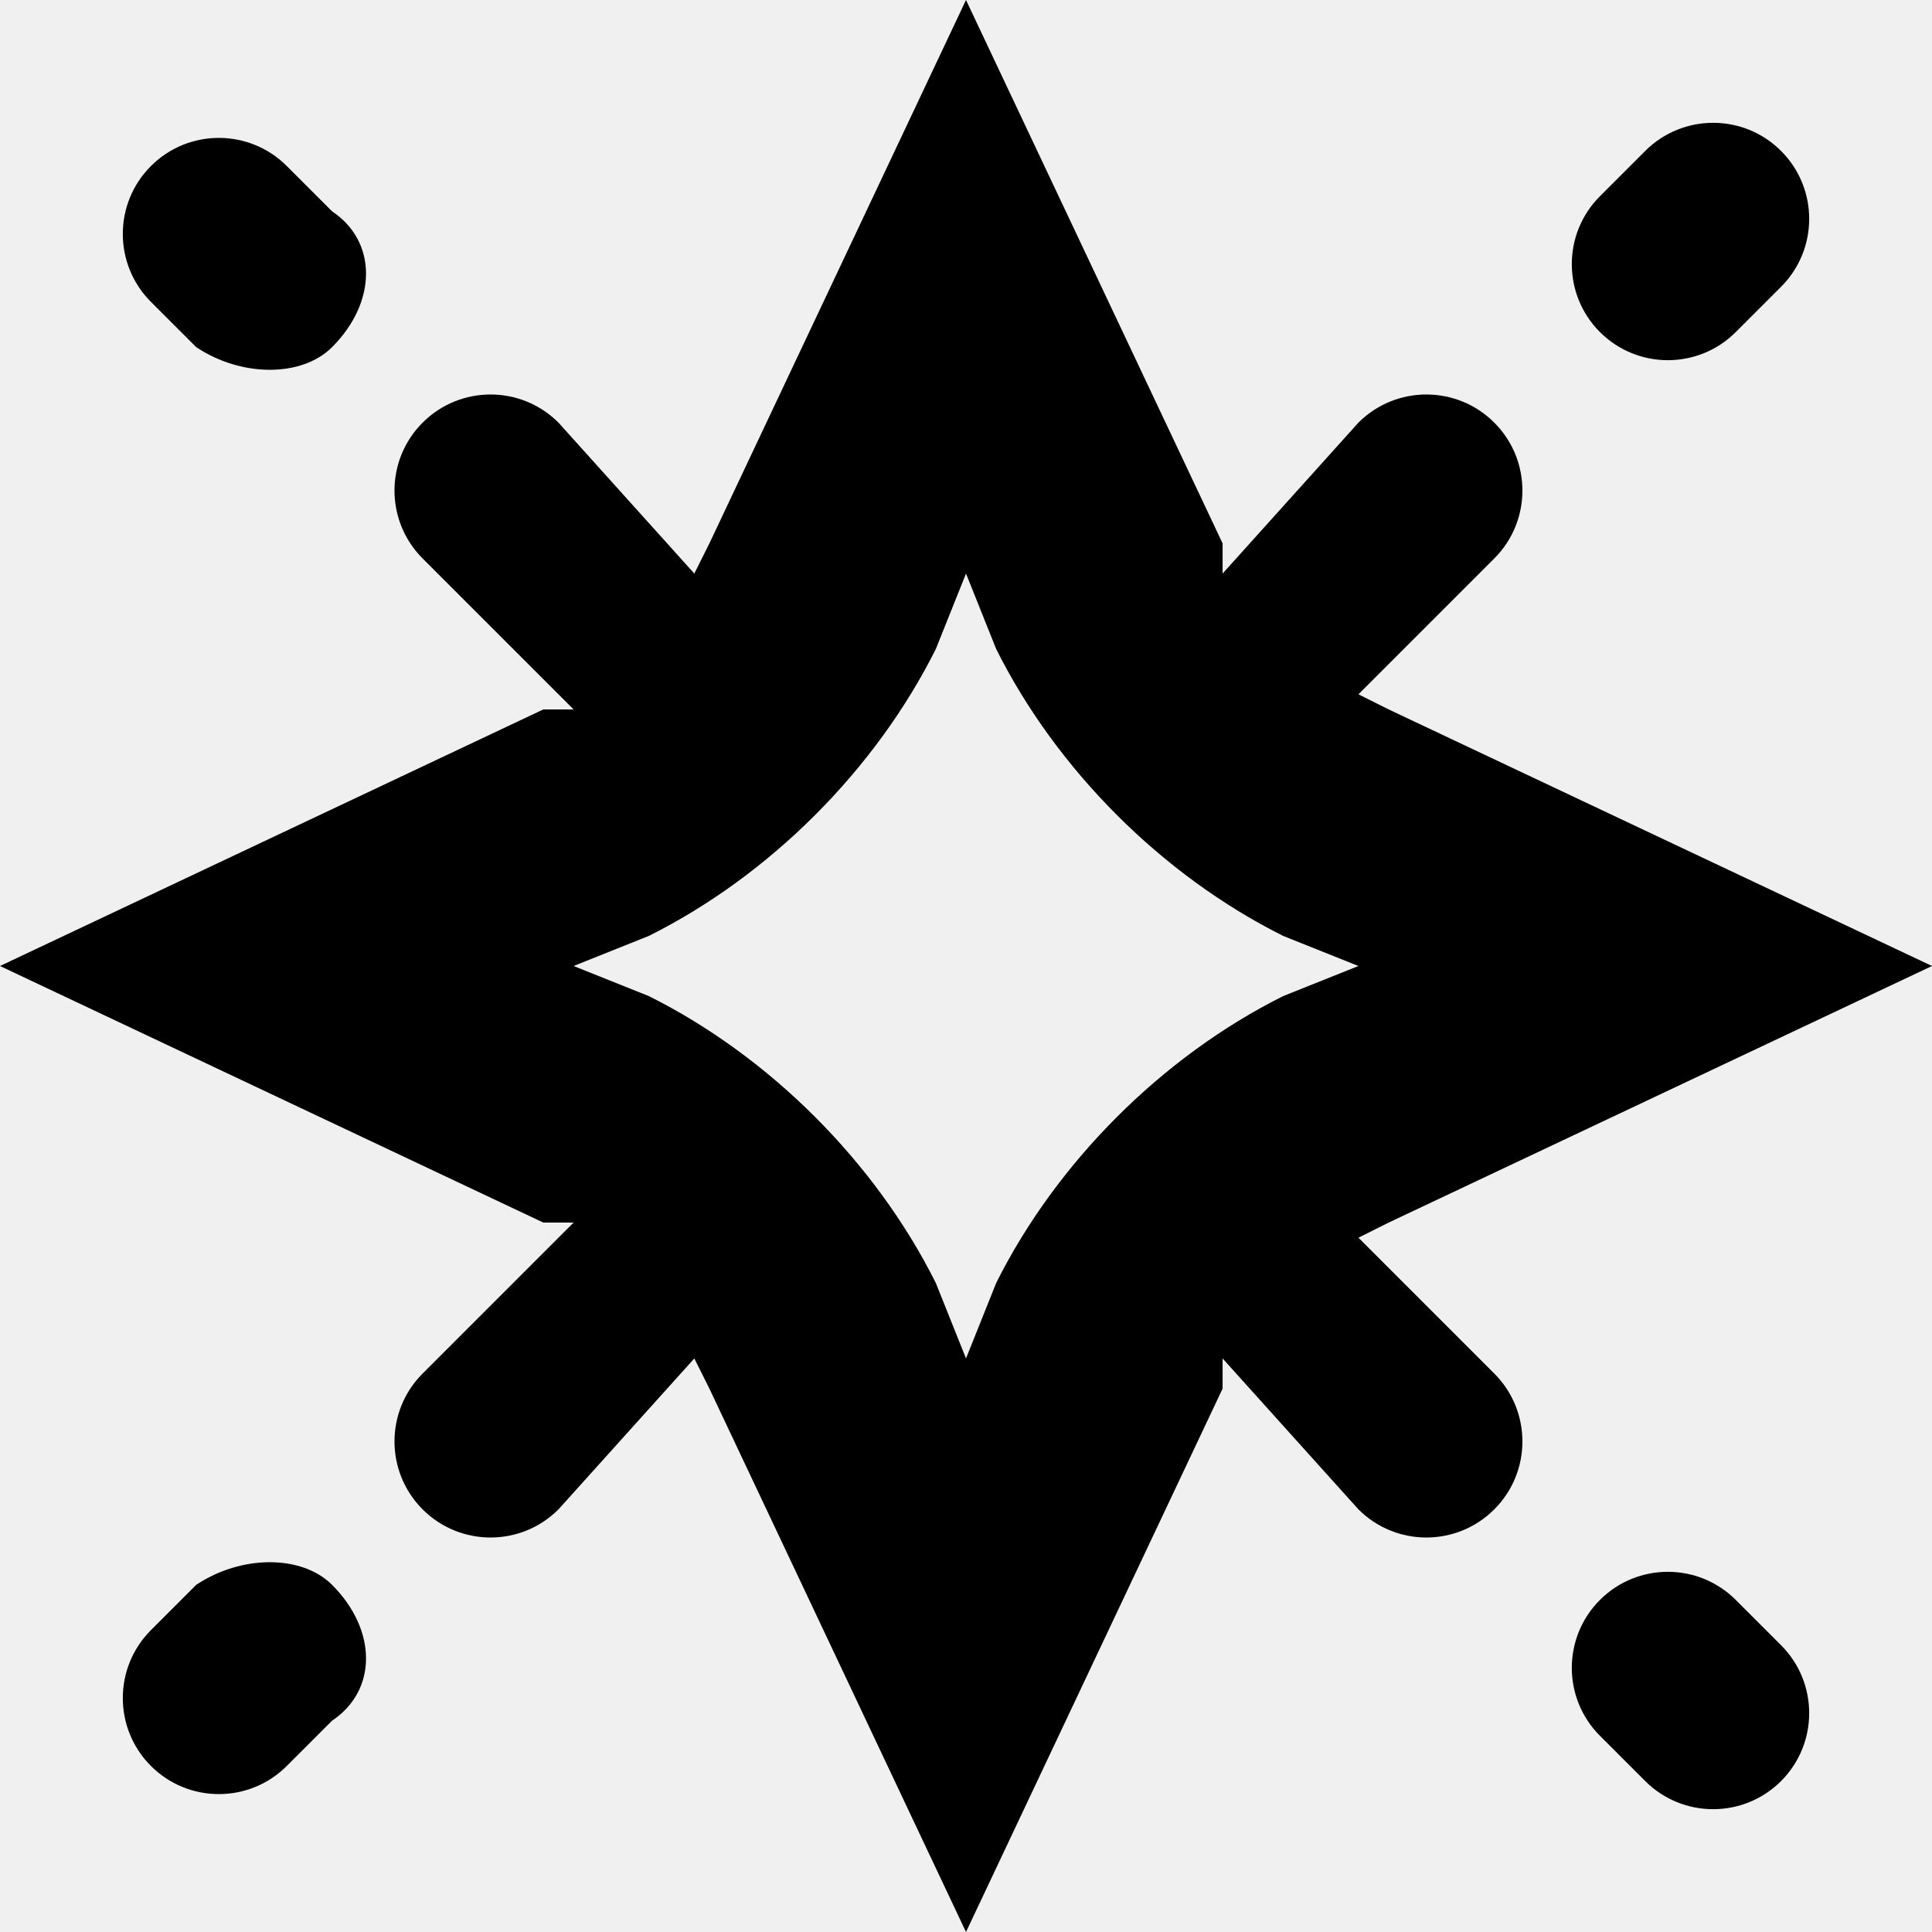
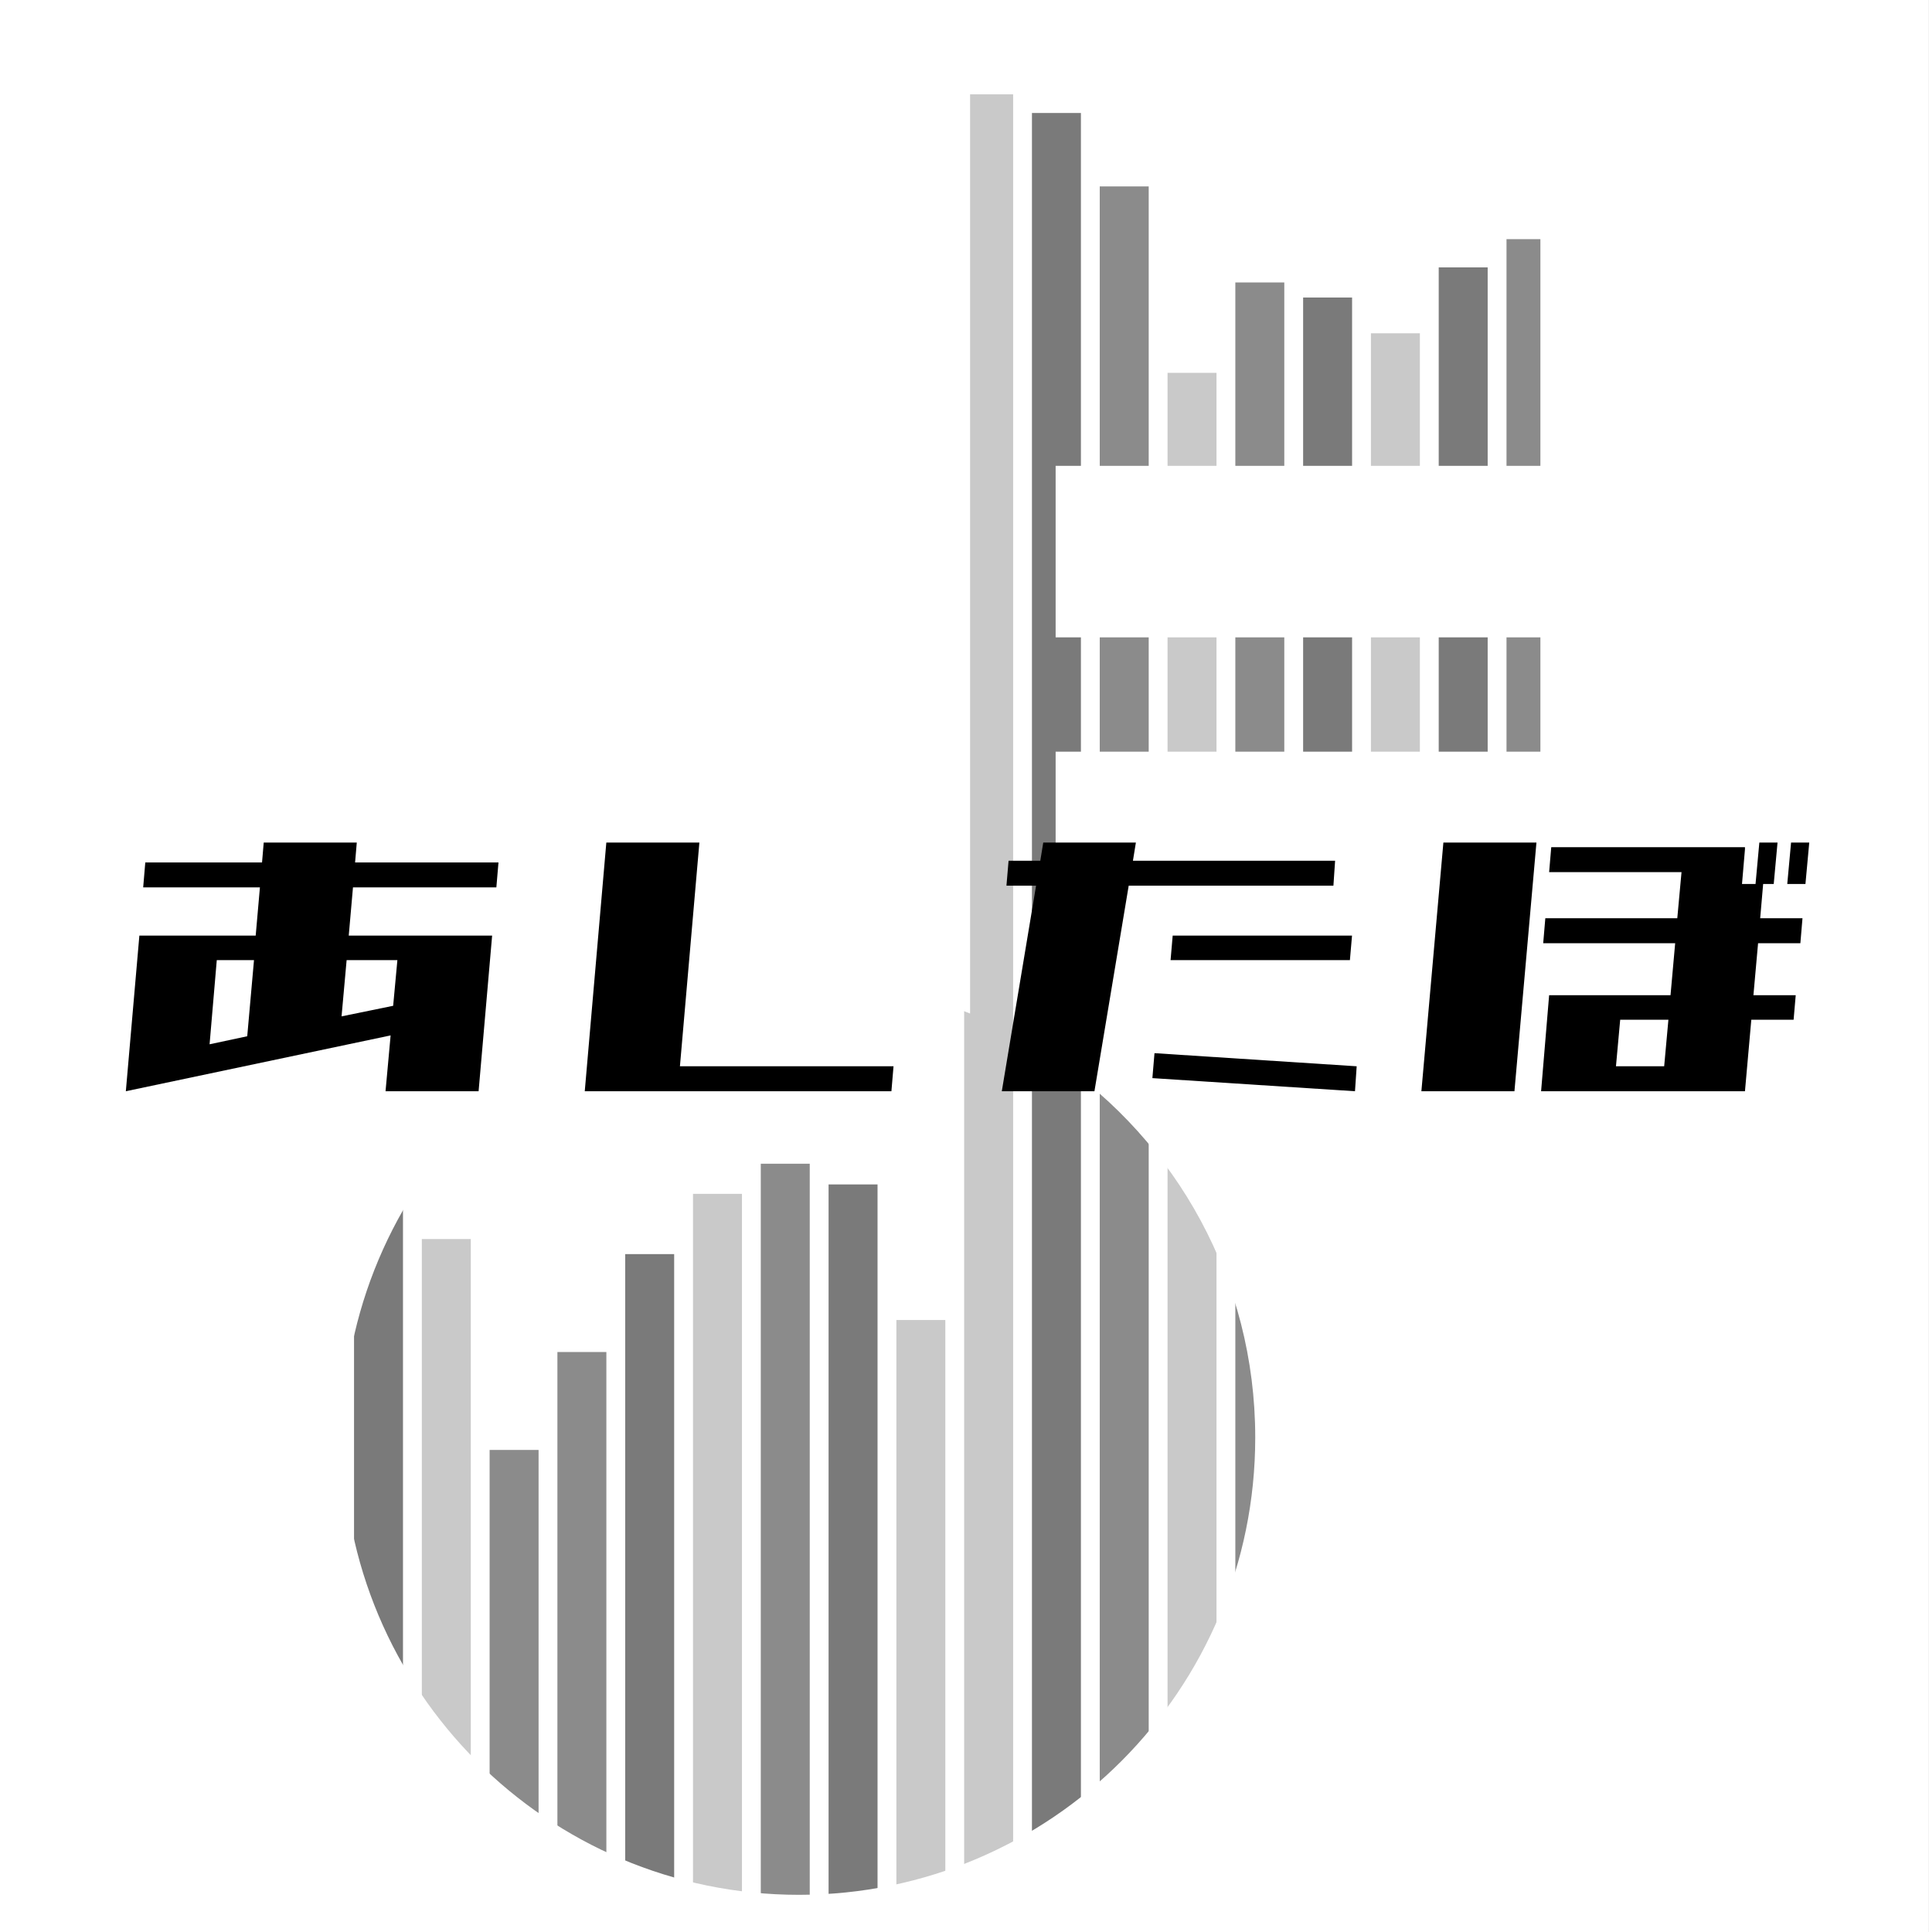
- <svg xmlns="http://www.w3.org/2000/svg" viewBox="0 0 128 128">
-   <path fill-rule="evenodd" d="M81 36 64 0 47 36l-1 2-9-10a6 6 0 0 0-9 9l10 10h-2L0 64l36 17h2L28 91a6 6 0 1 0 9 9l9-10 1 2 17 36 17-36v-2l9 10a6 6 0 1 0 9-9l-9-9 2-1 36-17-36-17-2-1 9-9a6 6 0 1 0-9-9l-9 10v-2Zm-17 2-2 5c-4 8-11 15-19 19l-5 2 5 2c8 4 15 11 19 19l2 5 2-5c4-8 11-15 19-19l5-2-5-2c-8-4-15-11-19-19l-2-5Z" clip-rule="evenodd" />
-   <path d="M118 19a6 6 0 0 0-9-9l-3 3a6 6 0 1 0 9 9l3-3Zm-96 4c-2 2-6 2-9 0l-3-3a6 6 0 1 1 9-9l3 3c3 2 3 6 0 9Zm0 82c-2-2-6-2-9 0l-3 3a6 6 0 1 0 9 9l3-3c3-2 3-6 0-9Zm96 4a6 6 0 0 1-9 9l-3-3a6 6 0 1 1 9-9l3 3Z" />
-   <style>path{fill:#000}@media (prefers-color-scheme:dark){path{fill:#fff}}</style>
+ <svg xmlns="http://www.w3.org/2000/svg" width="512" height="513" viewBox="0 0 512 513" fill="none">
+   <rect width="512" height="512" fill="white" />
+   <g style="mix-blend-mode:luminosity">
+     <path d="M58 0H71V513H58V0Z" fill="#F0CB51" />
+     <path d="M112 329H125V513H112V329Z" fill="#F0CB51" />
+     <path d="M184 317H197V513H184V317Z" fill="#F0CB51" />
+     <path d="M130 385H143V513H130V385Z" fill="#E3646B" />
+     <path d="M148 359H161V513H148V359Z" fill="#E3646B" />
+     <path d="M202 309H215V513H202V309Z" fill="#E3646B" />
+     <path d="M220 314.5H233V513H220V314.5Z" fill="#3C87E0" />
+     <path d="M166 333H179V513H166V333Z" fill="#3C87E0" />
+     <path d="M94 274H107V513H94V274Z" fill="#3C87E0" />
+     <path d="M76 194H89V513H76V194Z" fill="#3C87E0" />
+     <path d="M238 350.5H251V513H238V350.5Z" fill="#F0CB51" />
+     <path d="M364 88.5H377V513H364V88.5Z" fill="#F0CB51" />
+     <path d="M472 342H485V513H472V342Z" fill="#F0CB51" />
+     <path d="M490 298H503V513H490V298Z" fill="#F0CB51" />
+     <path d="M256 21.5H269V507H256V21.5Z" fill="#F0CB51" />
+     <path d="M274 30H287V496.5H274V30Z" fill="#3C87E0" />
+     <path d="M382 71H395V513H382V71Z" fill="#3C87E0" />
+     <path d="M436 201H449V513H436V201Z" fill="#3C87E0" />
+     <path d="M40 0H53V513H40V0Z" fill="#E3646B" />
+     <path d="M292 49.5H305V474H292V49.5Z" fill="#E3646B" />
+     <path d="M310 99H323V513H310V99Z" fill="#F0CB51" />
+     <path d="M22 4H35V513H22V4Z" fill="#F0CB51" />
+     <path d="M328 75H341V513H328V75Z" fill="#E3646B" />
+     <path d="M400 63.5H413V513H400V63.5Z" fill="#E3646B" />
+     <path d="M418 173H431V513H418V173Z" fill="#E3646B" />
+     <path d="M454 309H467V513H454V309Z" fill="#E3646B" />
+     <path d="M346 79H359V513H346V79Z" fill="#3C87E0" />
+     <path fill-rule="evenodd" clip-rule="evenodd" d="M512 513H0V0H512V513ZM257.571 269.121C243.542 263.429 228.208 260.294 212.143 260.294C145.237 260.294 91 314.654 91 381.711C91 448.768 145.237 503.128 212.143 503.128C279.048 503.128 333.286 448.768 333.286 381.711C333.286 339.979 312.279 303.166 280.286 281.312V199.586H409V169.231H280.286V123.7H409V25.049H257.571V269.121Z" fill="white" />
+   </g>
+   <path d="M411.317 231.58L411.879 224.954H463.314V225.516L462.528 234.725H466.122L467.133 223.719H471.962L470.951 234.725H468.144L467.357 243.821H478.588L478.026 250.447H466.796L465.561 264.261H476.791L476.229 270.774H464.999L463.314 289.754H409.184L411.317 264.261H443.549L444.784 250.447H409.745L410.307 243.821H445.346L446.469 231.58H411.317ZM377.401 289.754L383.241 223.719H407.948L402.108 289.754H377.401ZM479.374 234.725H474.545L475.556 223.719H480.385L479.374 234.725ZM441.864 283.128L442.987 270.774H430.185L429.062 283.128H441.864Z" fill="black" />
+   <path d="M267.23 235.174L267.792 228.548H276.215L277.001 223.719H301.596L300.81 228.548H354.491L354.042 235.174H299.687L290.59 289.754H265.995L275.092 235.174H267.23ZM305.976 286.272L306.537 279.646L360.219 283.128L359.77 289.754L305.976 286.272ZM310.805 254.939L311.366 248.426H358.983L358.422 254.939H310.805Z" fill="black" />
+   <path d="M155.263 289.754L160.99 223.719H185.697L180.531 283.128H237.245L236.684 289.754H155.263Z" fill="black" />
+   <path d="M38.017 235.623L38.578 228.997H69.574L70.023 223.719H94.731L94.281 228.997H132.353L131.791 235.623H93.72L92.597 248.426H130.668L127.074 289.754H102.367L103.715 274.93L33.412 289.754L37.006 248.426H67.89L69.013 235.623H38.017ZM67.44 254.939H57.558L55.648 277.288L65.644 275.154L67.44 254.939ZM90.688 269.876L104.389 267.068L105.512 254.939H92.035L90.688 269.876Z" fill="black" />
</svg>
